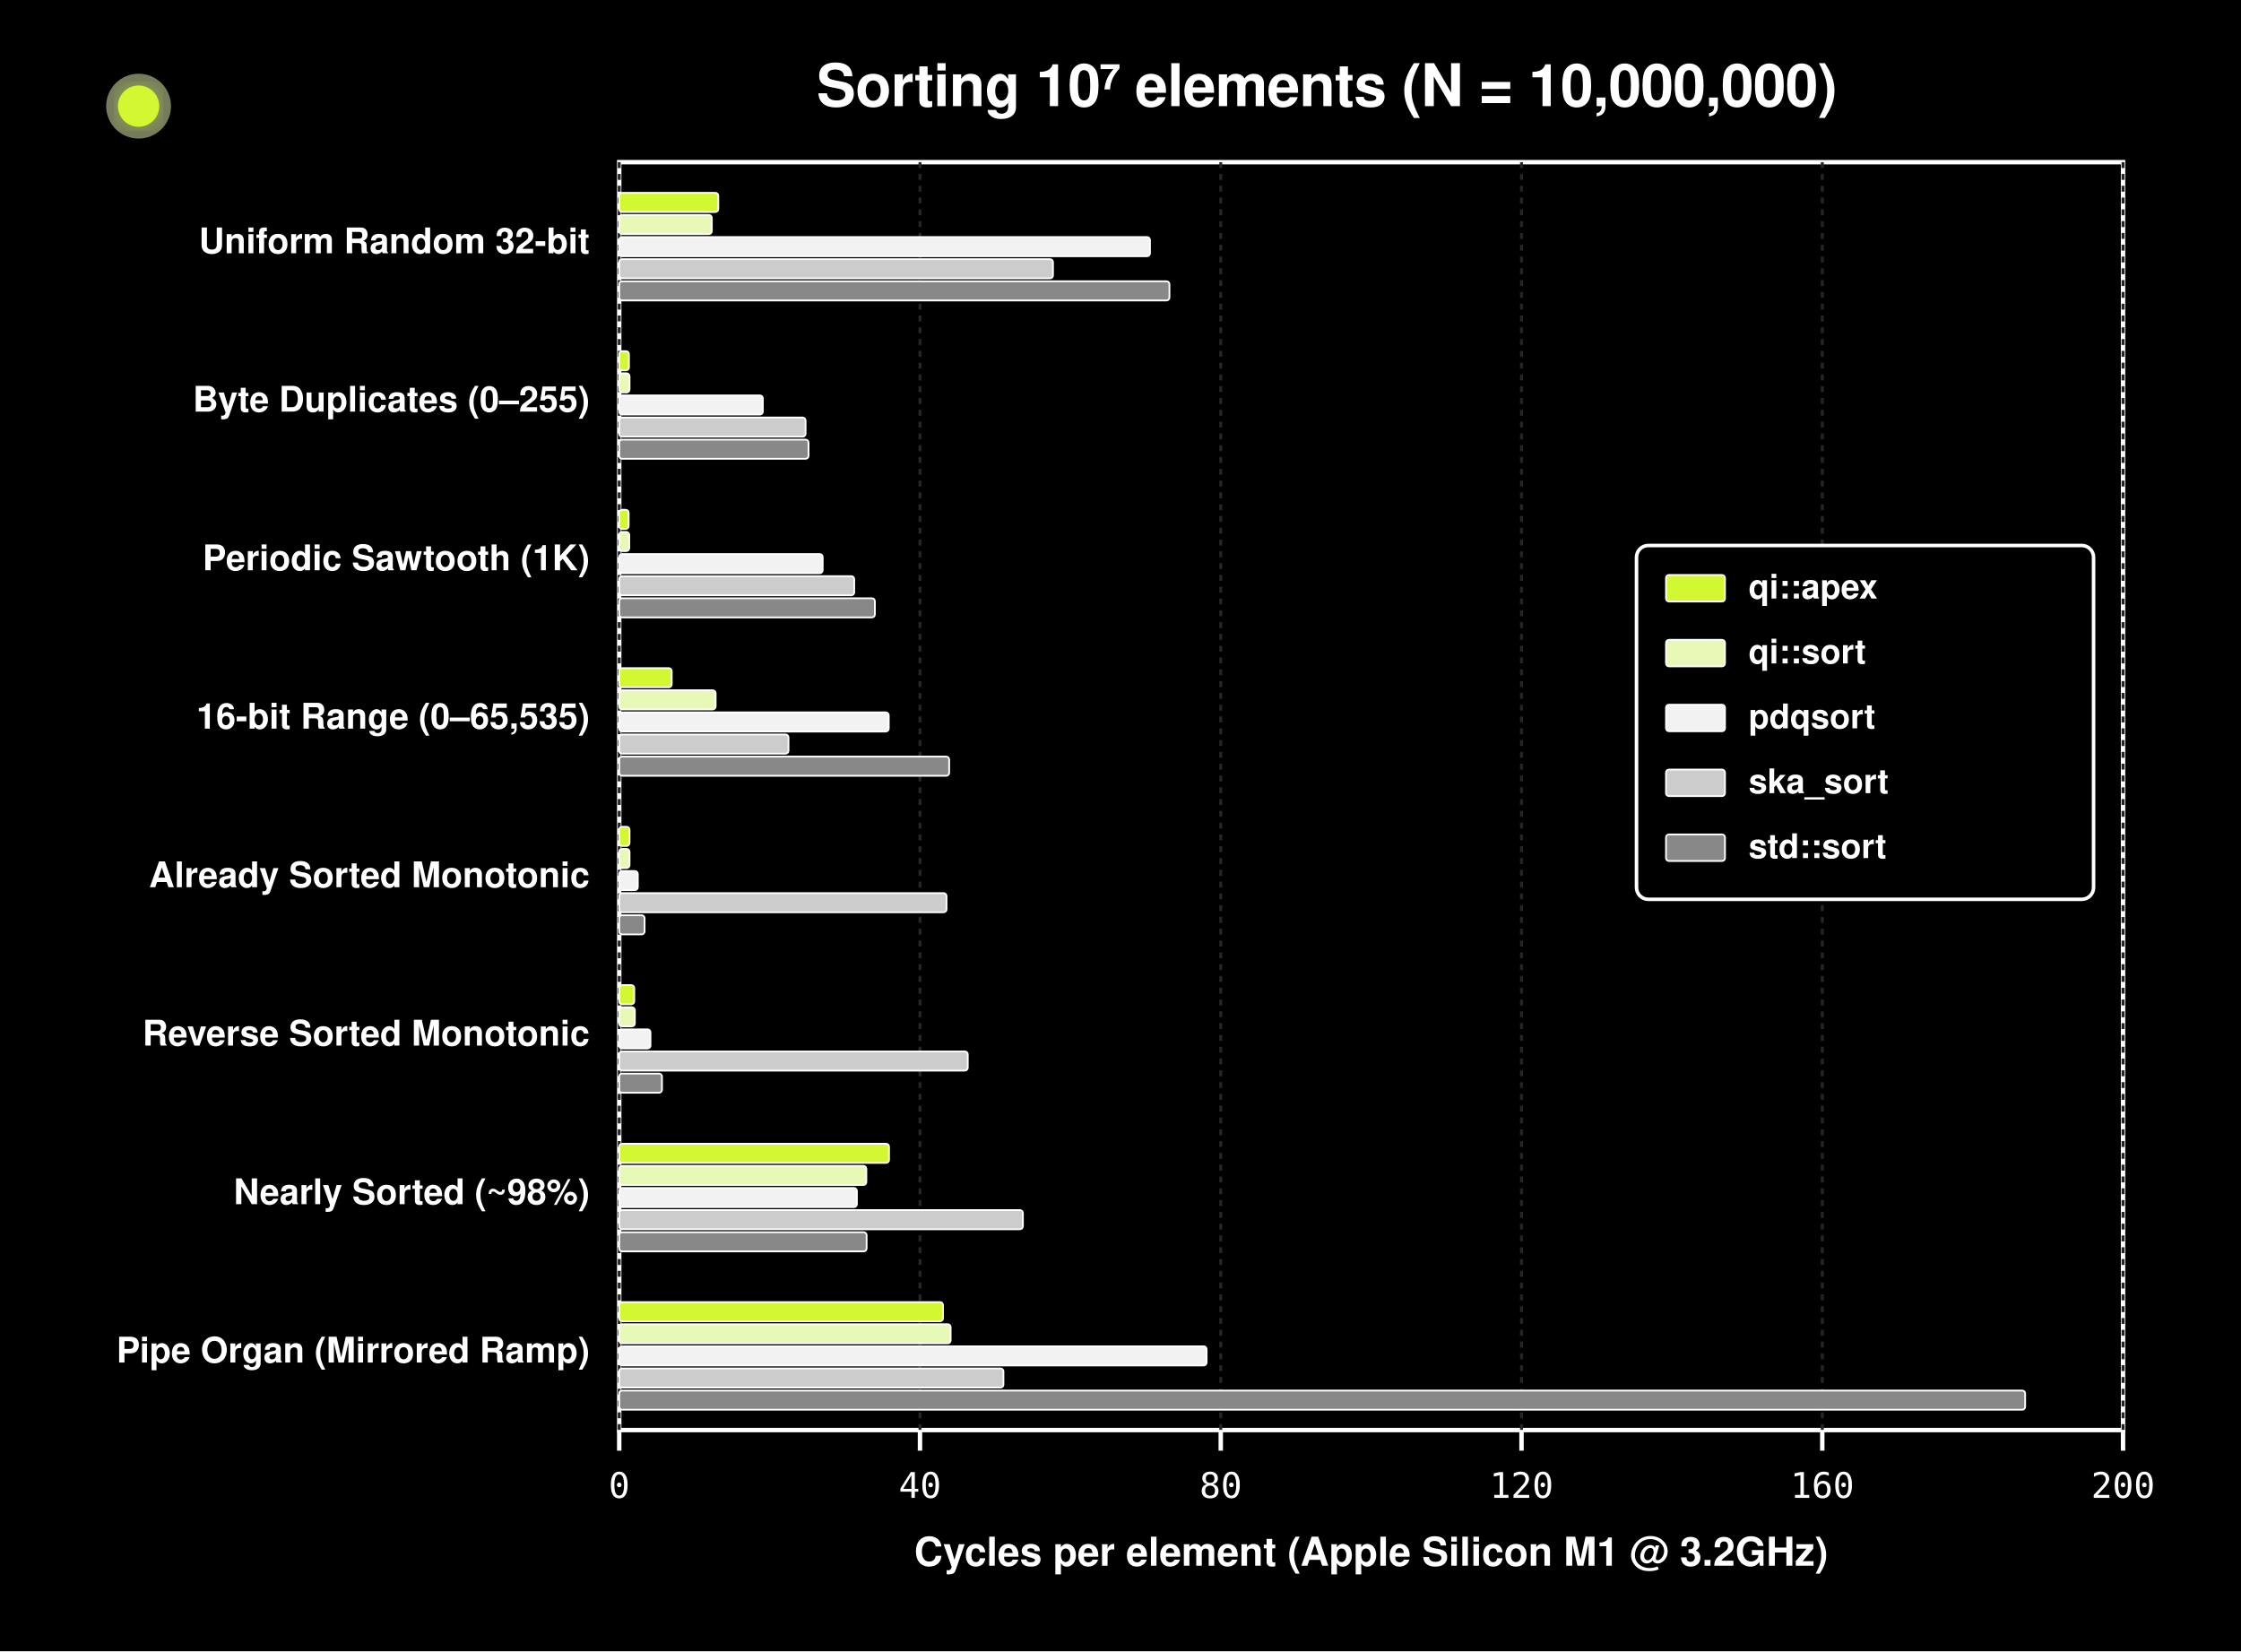
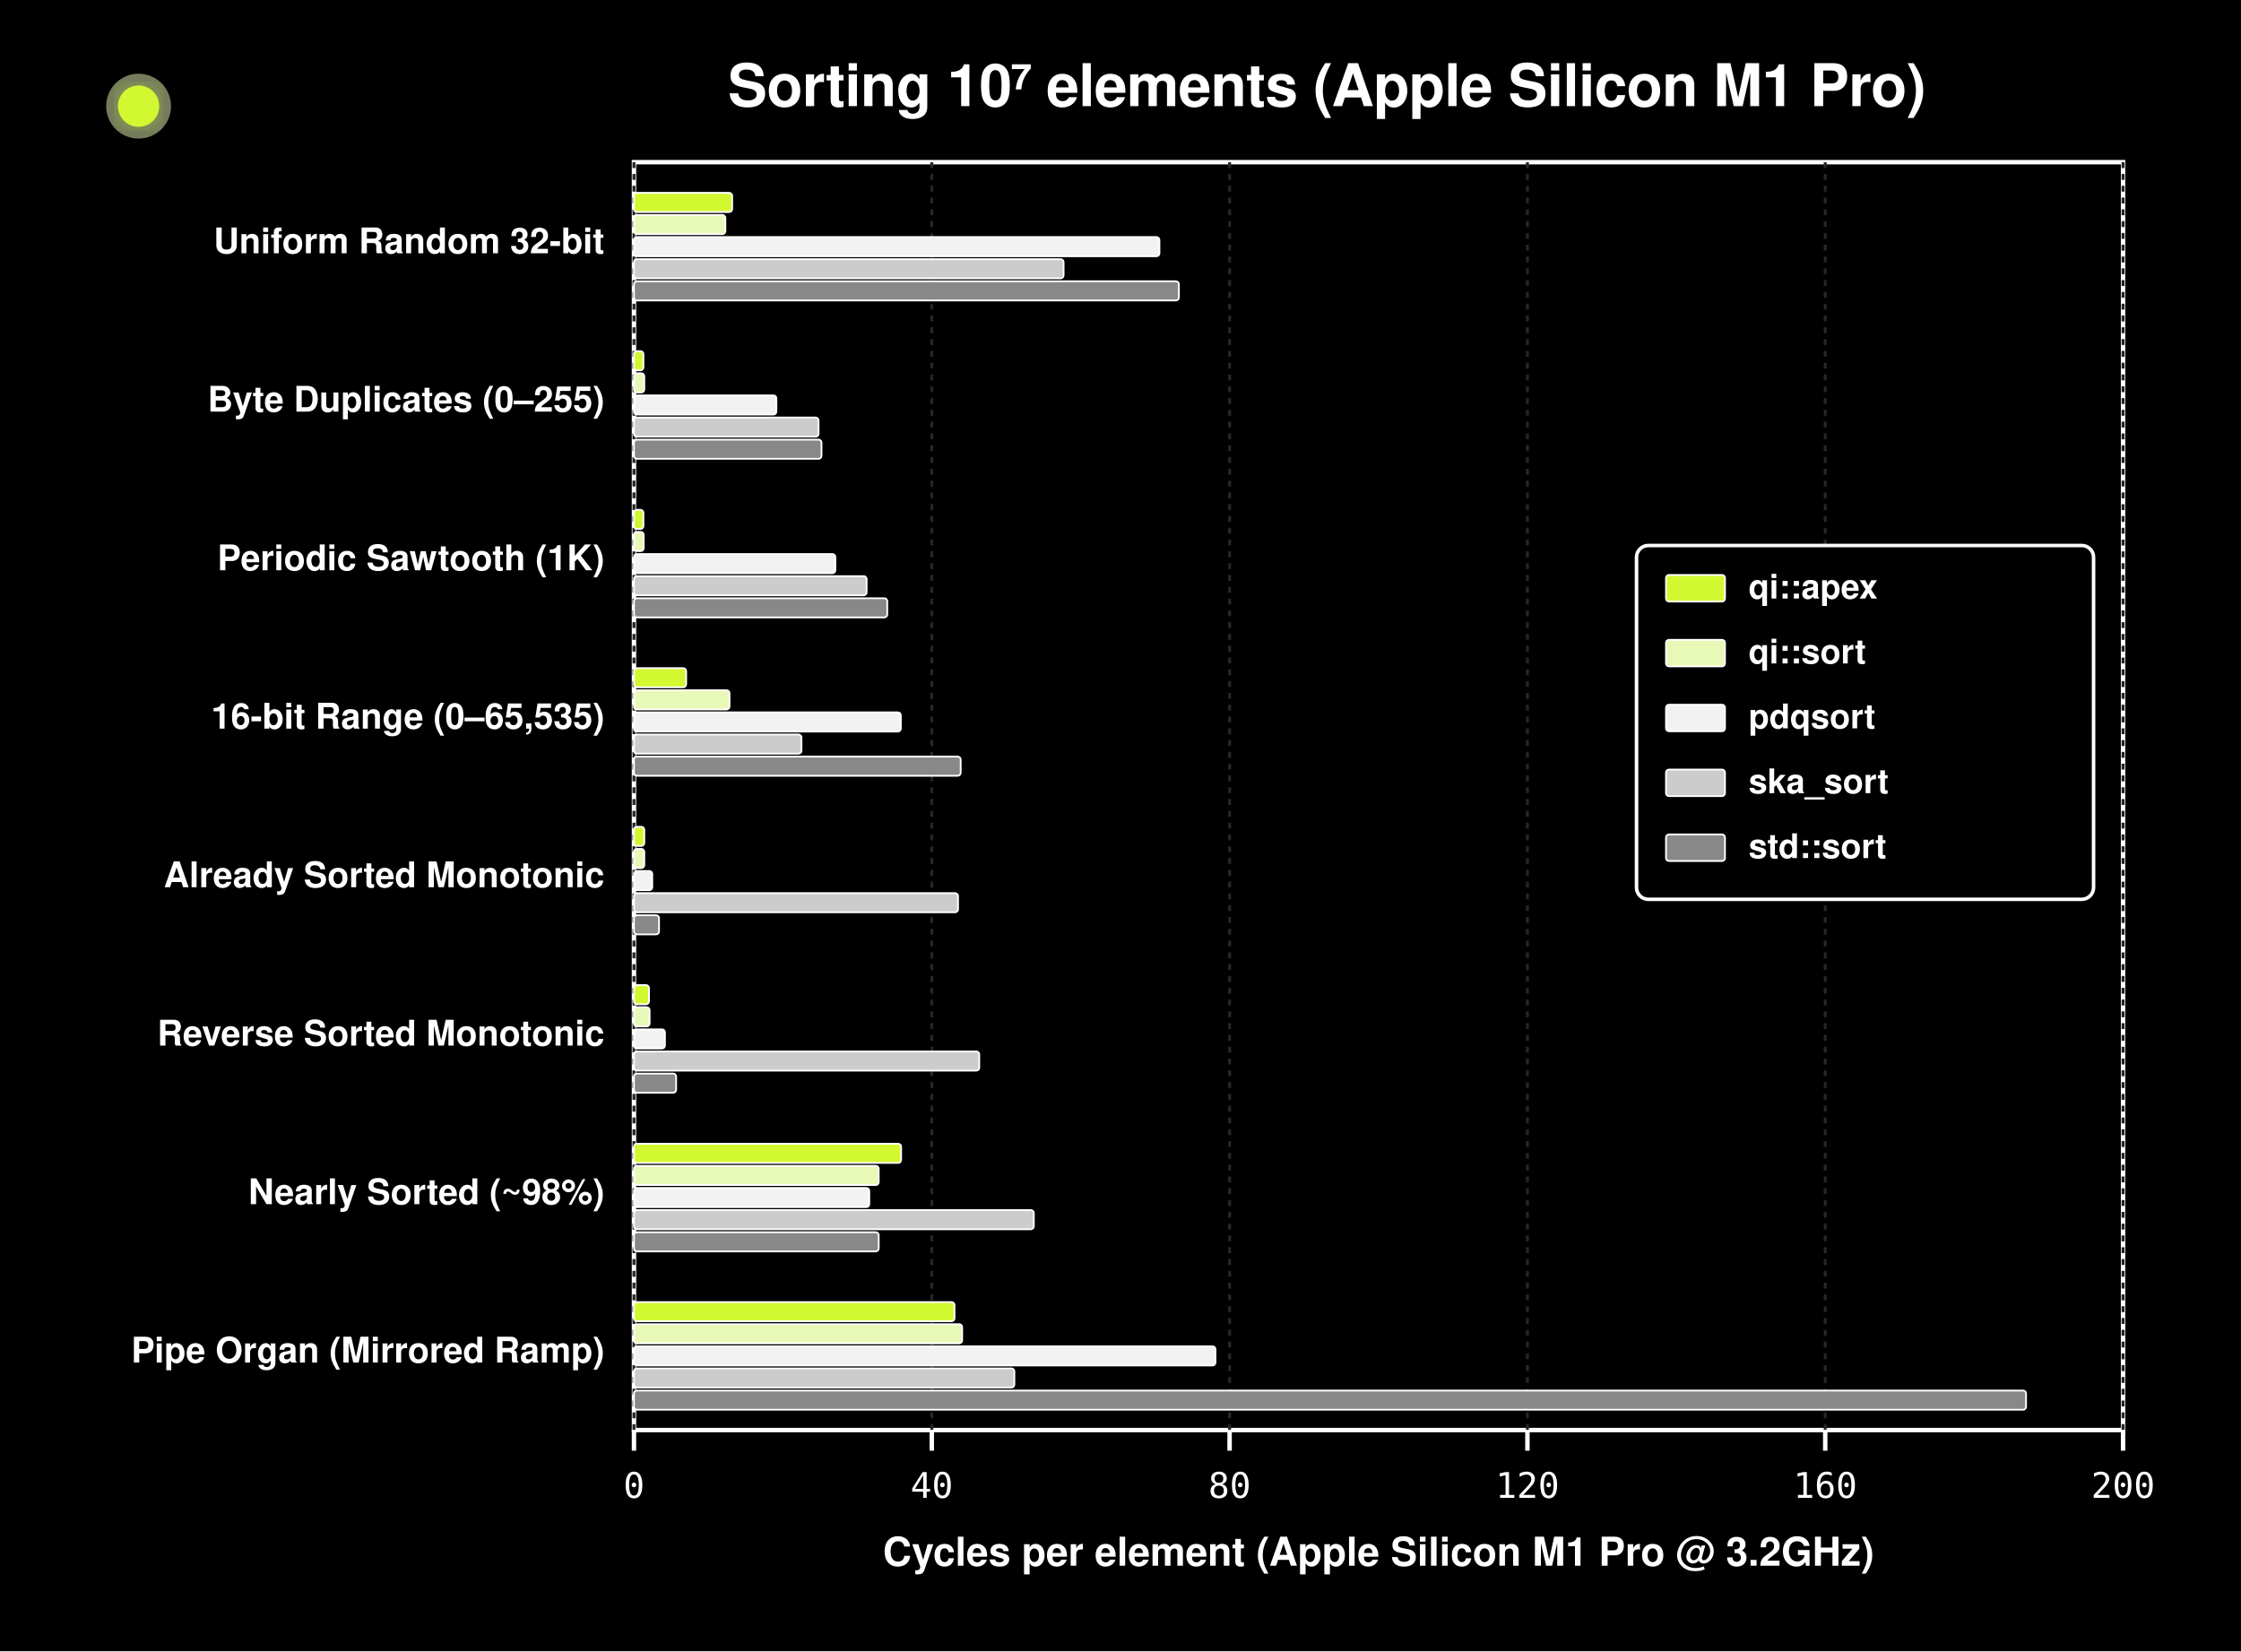
<svg xmlns="http://www.w3.org/2000/svg" viewBox="0 0 760 560" width="100%" height="100%">
  <defs>
    <filter id="neonGlow" x="-10%" y="-10%" width="120%" height="120%">
      <feDropShadow dx="0" dy="0" stdDeviation="3" flood-color="#D2F831" flood-opacity="0.4" />
    </filter>
    <style>
      .bg { fill: #000000; }
      .chart-box { fill: #000000; stroke: #FFFFFF; stroke-width: 1.5; }
      .title { font-family: -apple-system, BlinkMacSystemFont, "Segoe UI", Helvetica, Arial, sans-serif; font-size: 20px; font-weight: 700; fill: #FFFFFF; text-anchor: middle; letter-spacing: -0.2px; }
      .axis-title { font-family: -apple-system, BlinkMacSystemFont, "Segoe UI", Helvetica, Arial, sans-serif; font-size: 13.5px; fill: #FFFFFF; font-weight: 600; text-anchor: middle; }
      .y-label { font-family: -apple-system, BlinkMacSystemFont, "Segoe UI", Helvetica, Arial, sans-serif; font-size: 12px; fill: #FFFFFF; font-weight: 600; text-anchor: end; }
      .x-label { font-family: "SF Mono", Monaco, Menlo, Consolas, monospace; font-size: 12px; fill: #FFFFFF; text-anchor: middle; font-weight: 500; }
      .tick { stroke: #FFFFFF; stroke-width: 1.5; }
      .grid { stroke: #262626; stroke-dasharray: 2,2; stroke-width: 1; }
      .legend-box { fill: #000000; stroke: #FFFFFF; stroke-width: 1.2; }
      .legend-text { font-family: -apple-system, BlinkMacSystemFont, "Segoe UI", Helvetica, Arial, sans-serif; font-size: 11.5px; fill: #FFFFFF; font-weight: 600; }
      
-       /* Zero Blue Tint Pure Neutral Monochrome */
      .bar-apex { fill: #D2F831; stroke: #FFFFFF; stroke-width: 0.6; }
      .bar-qisort { fill: #E8F8B6; stroke: #FFFFFF; stroke-width: 0.6; }
      .bar-pdq { fill: #F2F2F2; stroke: #FFFFFF; stroke-width: 0.6; }
      .bar-ska { fill: #CCCCCC; stroke: #FFFFFF; stroke-width: 0.6; }
      .bar-std { fill: #888888; stroke: #FFFFFF; stroke-width: 0.6; }
    </style>
  </defs>
  <rect width="760" height="560" class="bg" />
  <g transform="translate(35, 24)">
    <circle cx="12" cy="12" r="11" fill="#E8F8B6" opacity="0.5" />
    <circle cx="12" cy="12" r="7" fill="#D2F831" filter="url(#neonGlow)" />
  </g>
-   <text x="450" y="36" class="title">Sorting 10⁷ elements (N = 10,000,000)</text>
-   <rect x="210" y="55" width="510" height="430" class="chart-box" />
-   <line x1="210.0" y1="55" x2="210.0" y2="485" class="grid" />
-   <line x1="210.0" y1="485" x2="210.0" y2="492" class="tick" />
-   <text x="210.0" y="508" class="x-label">0</text>
-   <line x1="312.0" y1="55" x2="312.0" y2="485" class="grid" />
-   <line x1="312.0" y1="485" x2="312.0" y2="492" class="tick" />
-   <text x="312.0" y="508" class="x-label">40</text>
-   <line x1="414.0" y1="55" x2="414.0" y2="485" class="grid" />
-   <line x1="414.0" y1="485" x2="414.0" y2="492" class="tick" />
-   <text x="414.0" y="508" class="x-label">80</text>
-   <line x1="516.0" y1="55" x2="516.0" y2="485" class="grid" />
-   <line x1="516.0" y1="485" x2="516.0" y2="492" class="tick" />
-   <text x="516.0" y="508" class="x-label">120</text>
-   <line x1="618.0" y1="55" x2="618.0" y2="485" class="grid" />
-   <line x1="618.0" y1="485" x2="618.0" y2="492" class="tick" />
-   <text x="618.0" y="508" class="x-label">160</text>
+   <text x="450" y="36" class="title">Sorting 10⁷ elements (Apple Silicon M1 Pro)</text>
+   <rect x="215" y="55" width="505" height="430" class="chart-box" />
+   <line x1="215.0" y1="55" x2="215.0" y2="485" class="grid" />
+   <line x1="215.0" y1="485" x2="215.0" y2="492" class="tick" />
+   <text x="215.0" y="508" class="x-label">0</text>
+   <line x1="316.0" y1="55" x2="316.0" y2="485" class="grid" />
+   <line x1="316.0" y1="485" x2="316.0" y2="492" class="tick" />
+   <text x="316.0" y="508" class="x-label">40</text>
+   <line x1="417.0" y1="55" x2="417.0" y2="485" class="grid" />
+   <line x1="417.0" y1="485" x2="417.0" y2="492" class="tick" />
+   <text x="417.0" y="508" class="x-label">80</text>
+   <line x1="518.0" y1="55" x2="518.0" y2="485" class="grid" />
+   <line x1="518.0" y1="485" x2="518.0" y2="492" class="tick" />
+   <text x="518.0" y="508" class="x-label">120</text>
+   <line x1="619.0" y1="55" x2="619.0" y2="485" class="grid" />
+   <line x1="619.0" y1="485" x2="619.0" y2="492" class="tick" />
+   <text x="619.0" y="508" class="x-label">160</text>
  <line x1="720.0" y1="55" x2="720.0" y2="485" class="grid" />
  <line x1="720.0" y1="485" x2="720.0" y2="492" class="tick" />
  <text x="720.0" y="508" class="x-label">200</text>
-   <text x="465.0" y="531" class="axis-title">Cycles per element (Apple Silicon M1 @ 3.2GHz)</text>
-   <text x="200" y="85.9" class="y-label">Uniform Random 32-bit</text>
-   <rect x="210" y="65.4" width="33.6" height="6.5" rx="1" class="bar-apex" />
-   <rect x="210" y="72.9" width="31.4" height="6.5" rx="1" class="bar-qisort" />
-   <rect x="210" y="80.4" width="180.0" height="6.5" rx="1" class="bar-pdq" />
-   <rect x="210" y="87.9" width="147.1" height="6.5" rx="1" class="bar-ska" />
-   <rect x="210" y="95.4" width="186.6" height="6.5" rx="1" class="bar-std" />
-   <text x="200" y="139.6" class="y-label">Byte Duplicates (0–255)</text>
-   <rect x="210" y="119.1" width="3.3" height="6.5" rx="1" class="bar-apex" />
-   <rect x="210" y="126.6" width="3.5" height="6.5" rx="1" class="bar-qisort" />
-   <rect x="210" y="134.1" width="48.7" height="6.5" rx="1" class="bar-pdq" />
-   <rect x="210" y="141.6" width="63.2" height="6.5" rx="1" class="bar-ska" />
-   <rect x="210" y="149.1" width="64.2" height="6.5" rx="1" class="bar-std" />
-   <text x="200" y="193.4" class="y-label">Periodic Sawtooth (1K)</text>
-   <rect x="210" y="172.9" width="3.2" height="6.5" rx="1" class="bar-apex" />
-   <rect x="210" y="180.4" width="3.4" height="6.5" rx="1" class="bar-qisort" />
-   <rect x="210" y="187.9" width="69.0" height="6.5" rx="1" class="bar-pdq" />
-   <rect x="210" y="195.4" width="79.7" height="6.5" rx="1" class="bar-ska" />
-   <rect x="210" y="202.9" width="86.7" height="6.5" rx="1" class="bar-std" />
-   <text x="200" y="247.1" class="y-label">16-bit Range (0–65,535)</text>
-   <rect x="210" y="226.6" width="17.8" height="6.5" rx="1" class="bar-apex" />
-   <rect x="210" y="234.1" width="32.7" height="6.5" rx="1" class="bar-qisort" />
-   <rect x="210" y="241.6" width="91.4" height="6.5" rx="1" class="bar-pdq" />
-   <rect x="210" y="249.1" width="57.4" height="6.5" rx="1" class="bar-ska" />
-   <rect x="210" y="256.6" width="111.9" height="6.5" rx="1" class="bar-std" />
-   <text x="200" y="300.9" class="y-label">Already Sorted Monotonic</text>
-   <rect x="210" y="280.4" width="3.5" height="6.5" rx="1" class="bar-apex" />
-   <rect x="210" y="287.9" width="3.5" height="6.5" rx="1" class="bar-qisort" />
-   <rect x="210" y="295.4" width="6.3" height="6.5" rx="1" class="bar-pdq" />
-   <rect x="210" y="302.9" width="111.0" height="6.5" rx="1" class="bar-ska" />
-   <rect x="210" y="310.4" width="8.6" height="6.5" rx="1" class="bar-std" />
-   <text x="200" y="354.6" class="y-label">Reverse Sorted Monotonic</text>
-   <rect x="210" y="334.1" width="5.1" height="6.5" rx="1" class="bar-apex" />
-   <rect x="210" y="341.6" width="5.3" height="6.5" rx="1" class="bar-qisort" />
-   <rect x="210" y="349.1" width="10.6" height="6.5" rx="1" class="bar-pdq" />
-   <rect x="210" y="356.6" width="118.2" height="6.5" rx="1" class="bar-ska" />
-   <rect x="210" y="364.1" width="14.5" height="6.5" rx="1" class="bar-std" />
-   <text x="200" y="408.4" class="y-label">Nearly Sorted (~98%)</text>
-   <rect x="210" y="387.9" width="91.5" height="6.5" rx="1" class="bar-apex" />
-   <rect x="210" y="395.4" width="83.8" height="6.5" rx="1" class="bar-qisort" />
-   <rect x="210" y="402.9" width="80.6" height="6.5" rx="1" class="bar-pdq" />
-   <rect x="210" y="410.4" width="136.9" height="6.5" rx="1" class="bar-ska" />
-   <rect x="210" y="417.9" width="83.9" height="6.5" rx="1" class="bar-std" />
-   <text x="200" y="462.1" class="y-label">Pipe Organ (Mirrored Ramp)</text>
-   <rect x="210" y="441.6" width="109.8" height="6.5" rx="1" class="bar-apex" />
-   <rect x="210" y="449.1" width="112.4" height="6.5" rx="1" class="bar-qisort" />
-   <rect x="210" y="456.6" width="199.2" height="6.5" rx="1" class="bar-pdq" />
-   <rect x="210" y="464.1" width="130.3" height="6.5" rx="1" class="bar-ska" />
-   <rect x="210" y="471.6" width="476.8" height="6.5" rx="1" class="bar-std" />
+   <text x="467.5" y="531" class="axis-title">Cycles per element (Apple Silicon M1 Pro @ 3.2GHz)</text>
+   <text x="205" y="85.9" class="y-label">Uniform Random 32-bit</text>
+   <rect x="215" y="65.4" width="33.3" height="6.5" rx="1" class="bar-apex" />
+   <rect x="215" y="72.9" width="31.0" height="6.5" rx="1" class="bar-qisort" />
+   <rect x="215" y="80.4" width="178.2" height="6.5" rx="1" class="bar-pdq" />
+   <rect x="215" y="87.9" width="145.7" height="6.5" rx="1" class="bar-ska" />
+   <rect x="215" y="95.4" width="184.8" height="6.5" rx="1" class="bar-std" />
+   <text x="205" y="139.6" class="y-label">Byte Duplicates (0–255)</text>
+   <rect x="215" y="119.1" width="3.2" height="6.5" rx="1" class="bar-apex" />
+   <rect x="215" y="126.6" width="3.5" height="6.5" rx="1" class="bar-qisort" />
+   <rect x="215" y="134.1" width="48.3" height="6.5" rx="1" class="bar-pdq" />
+   <rect x="215" y="141.6" width="62.6" height="6.5" rx="1" class="bar-ska" />
+   <rect x="215" y="149.1" width="63.6" height="6.5" rx="1" class="bar-std" />
+   <text x="205" y="193.4" class="y-label">Periodic Sawtooth (1K)</text>
+   <rect x="215" y="172.9" width="3.2" height="6.5" rx="1" class="bar-apex" />
+   <rect x="215" y="180.4" width="3.3" height="6.5" rx="1" class="bar-qisort" />
+   <rect x="215" y="187.9" width="68.3" height="6.5" rx="1" class="bar-pdq" />
+   <rect x="215" y="195.4" width="78.9" height="6.5" rx="1" class="bar-ska" />
+   <rect x="215" y="202.9" width="85.9" height="6.5" rx="1" class="bar-std" />
+   <text x="205" y="247.1" class="y-label">16-bit Range (0–65,535)</text>
+   <rect x="215" y="226.6" width="17.7" height="6.5" rx="1" class="bar-apex" />
+   <rect x="215" y="234.1" width="32.4" height="6.5" rx="1" class="bar-qisort" />
+   <rect x="215" y="241.6" width="90.5" height="6.5" rx="1" class="bar-pdq" />
+   <rect x="215" y="249.1" width="56.8" height="6.5" rx="1" class="bar-ska" />
+   <rect x="215" y="256.6" width="110.8" height="6.5" rx="1" class="bar-std" />
+   <text x="205" y="300.9" class="y-label">Already Sorted Monotonic</text>
+   <rect x="215" y="280.4" width="3.5" height="6.5" rx="1" class="bar-apex" />
+   <rect x="215" y="287.9" width="3.5" height="6.5" rx="1" class="bar-qisort" />
+   <rect x="215" y="295.4" width="6.2" height="6.5" rx="1" class="bar-pdq" />
+   <rect x="215" y="302.9" width="109.9" height="6.5" rx="1" class="bar-ska" />
+   <rect x="215" y="310.4" width="8.5" height="6.5" rx="1" class="bar-std" />
+   <text x="205" y="354.6" class="y-label">Reverse Sorted Monotonic</text>
+   <rect x="215" y="334.1" width="5.1" height="6.5" rx="1" class="bar-apex" />
+   <rect x="215" y="341.6" width="5.3" height="6.5" rx="1" class="bar-qisort" />
+   <rect x="215" y="349.1" width="10.5" height="6.5" rx="1" class="bar-pdq" />
+   <rect x="215" y="356.6" width="117.1" height="6.5" rx="1" class="bar-ska" />
+   <rect x="215" y="364.1" width="14.3" height="6.5" rx="1" class="bar-std" />
+   <text x="205" y="408.4" class="y-label">Nearly Sorted (~98%)</text>
+   <rect x="215" y="387.9" width="90.6" height="6.5" rx="1" class="bar-apex" />
+   <rect x="215" y="395.4" width="83.0" height="6.5" rx="1" class="bar-qisort" />
+   <rect x="215" y="402.9" width="79.8" height="6.5" rx="1" class="bar-pdq" />
+   <rect x="215" y="410.4" width="135.6" height="6.5" rx="1" class="bar-ska" />
+   <rect x="215" y="417.9" width="83.0" height="6.5" rx="1" class="bar-std" />
+   <text x="205" y="462.1" class="y-label">Pipe Organ (Mirrored Ramp)</text>
+   <rect x="215" y="441.6" width="108.7" height="6.5" rx="1" class="bar-apex" />
+   <rect x="215" y="449.1" width="111.3" height="6.5" rx="1" class="bar-qisort" />
+   <rect x="215" y="456.6" width="197.2" height="6.5" rx="1" class="bar-pdq" />
+   <rect x="215" y="464.1" width="129.0" height="6.5" rx="1" class="bar-ska" />
+   <rect x="215" y="471.6" width="472.1" height="6.5" rx="1" class="bar-std" />
  <g transform="translate(555, 185)">
    <rect width="155" height="120" rx="4" class="legend-box" />
    <rect x="10" y="10" width="20" height="9" rx="1" class="bar-apex" />
    <text x="38" y="18" class="legend-text">qi::apex</text>
    <rect x="10" y="32" width="20" height="9" rx="1" class="bar-qisort" />
    <text x="38" y="40" class="legend-text">qi::sort</text>
    <rect x="10" y="54" width="20" height="9" rx="1" class="bar-pdq" />
    <text x="38" y="62" class="legend-text">pdqsort</text>
    <rect x="10" y="76" width="20" height="9" rx="1" class="bar-ska" />
    <text x="38" y="84" class="legend-text">ska_sort</text>
    <rect x="10" y="98" width="20" height="9" rx="1" class="bar-std" />
    <text x="38" y="106" class="legend-text">std::sort</text>
  </g>
</svg>
